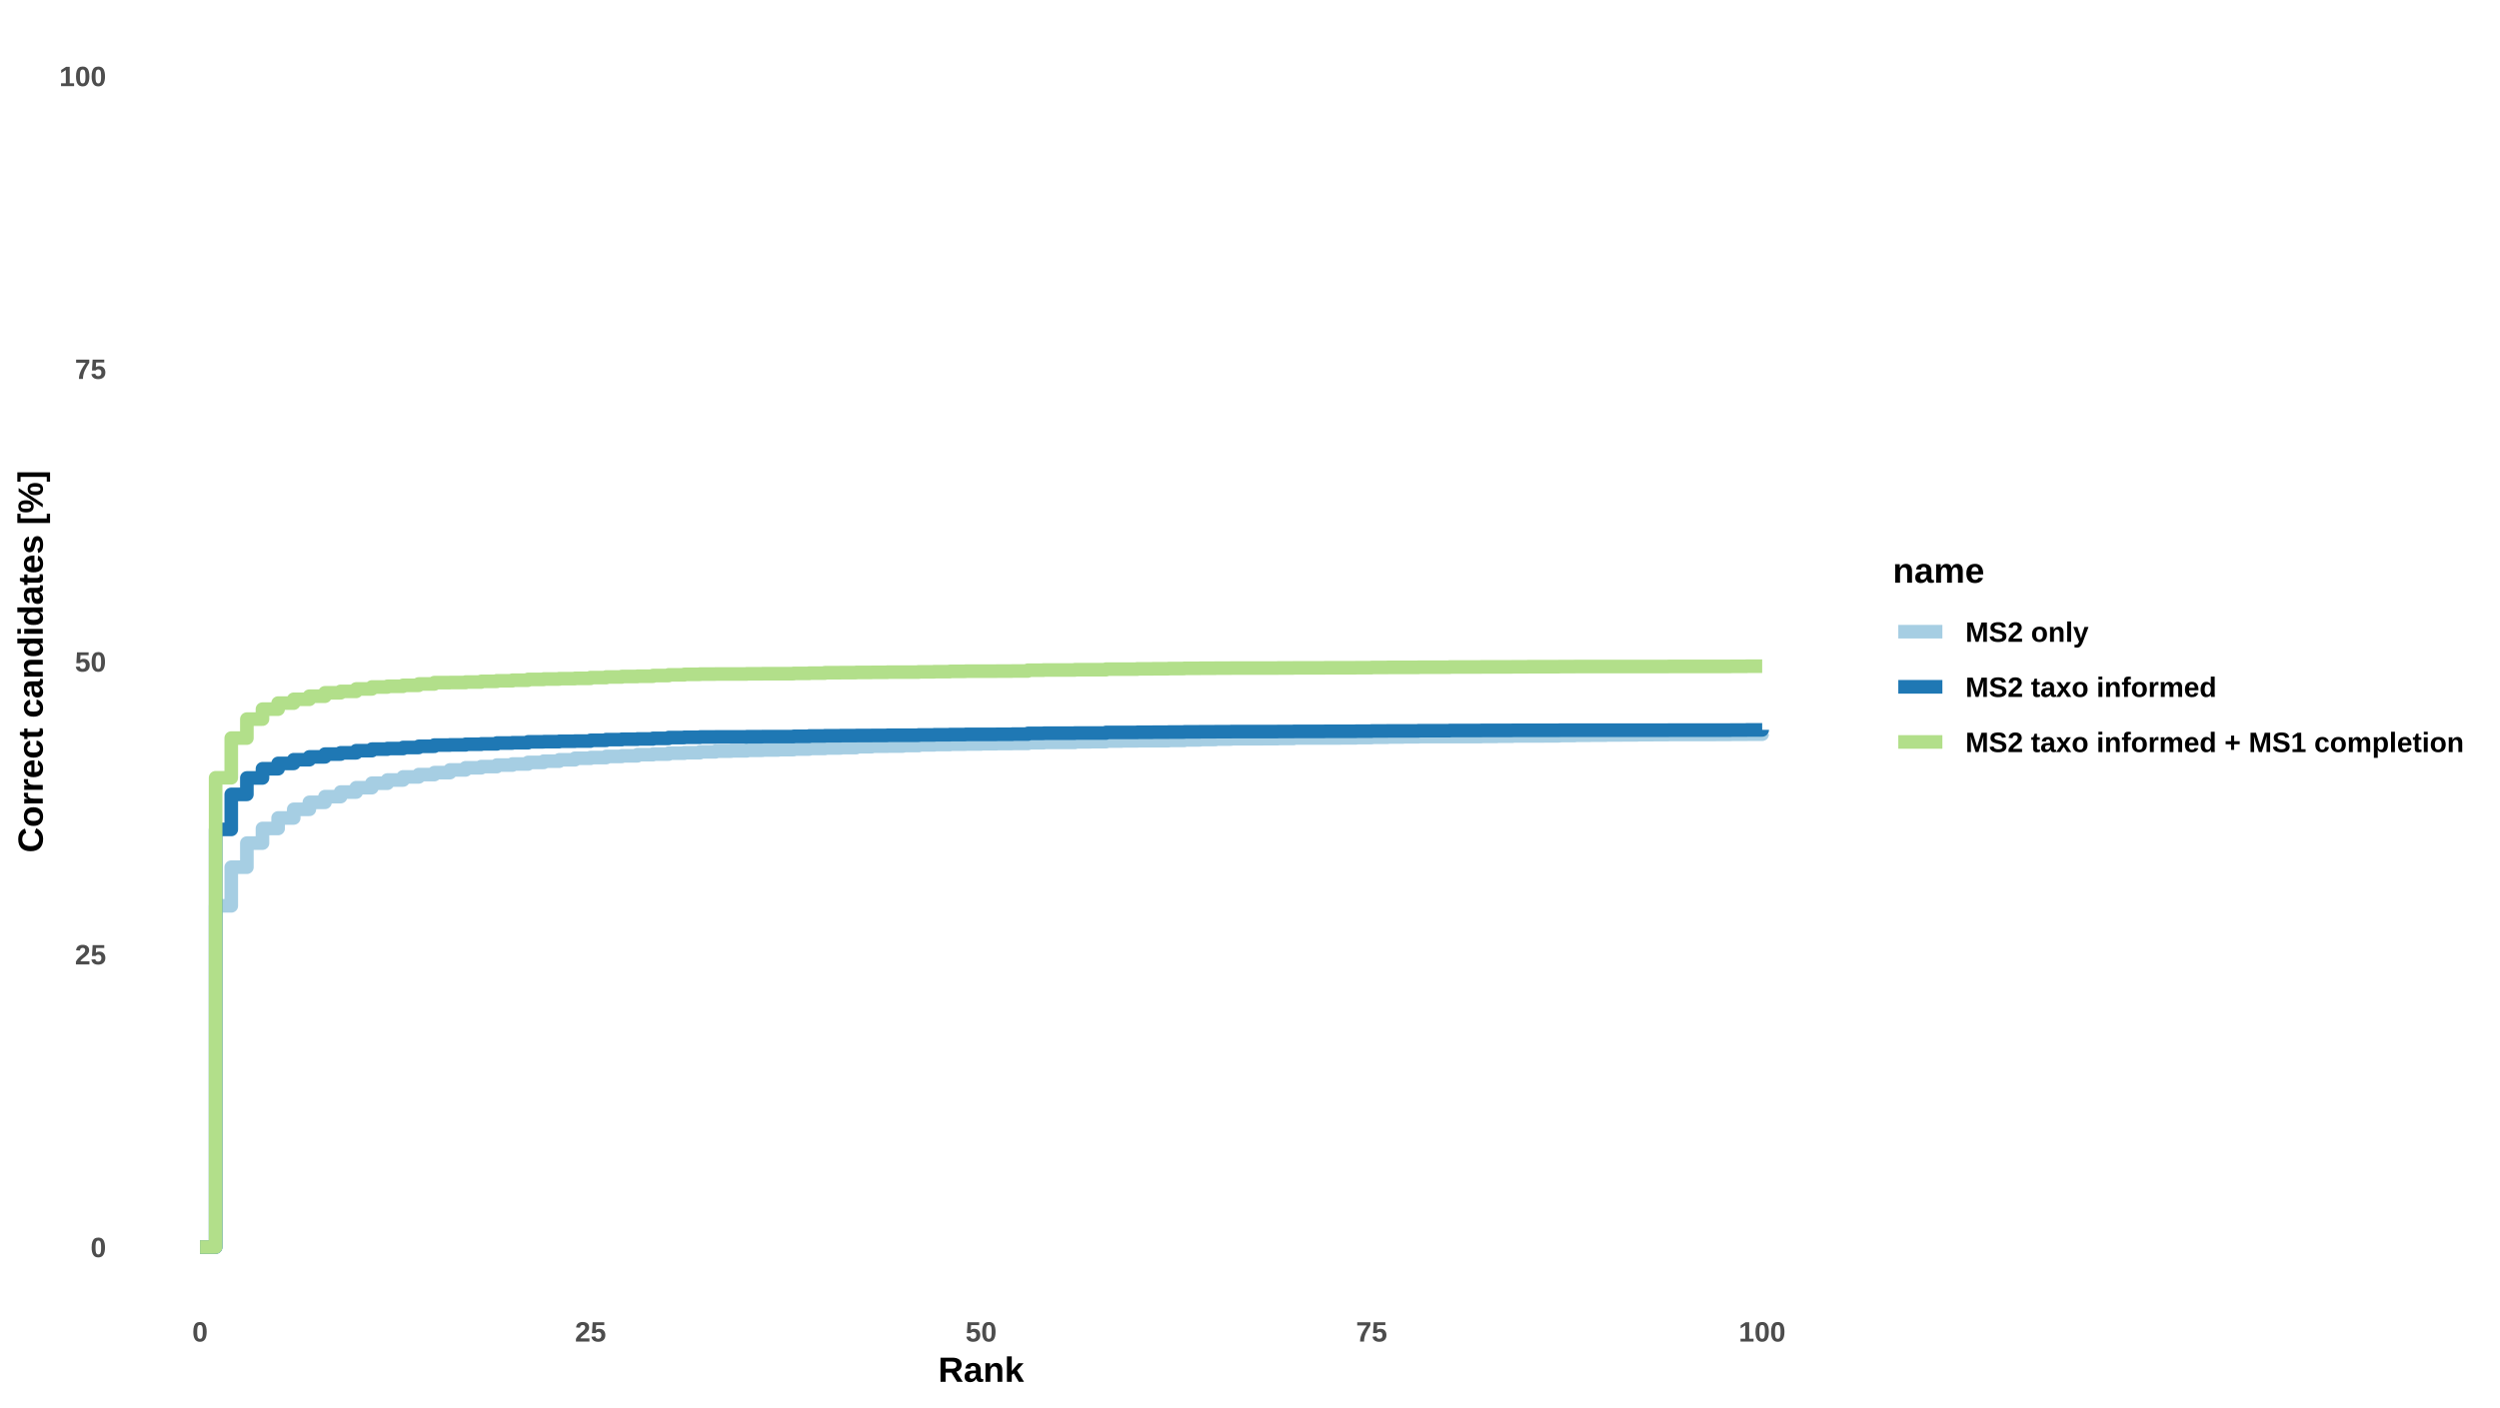
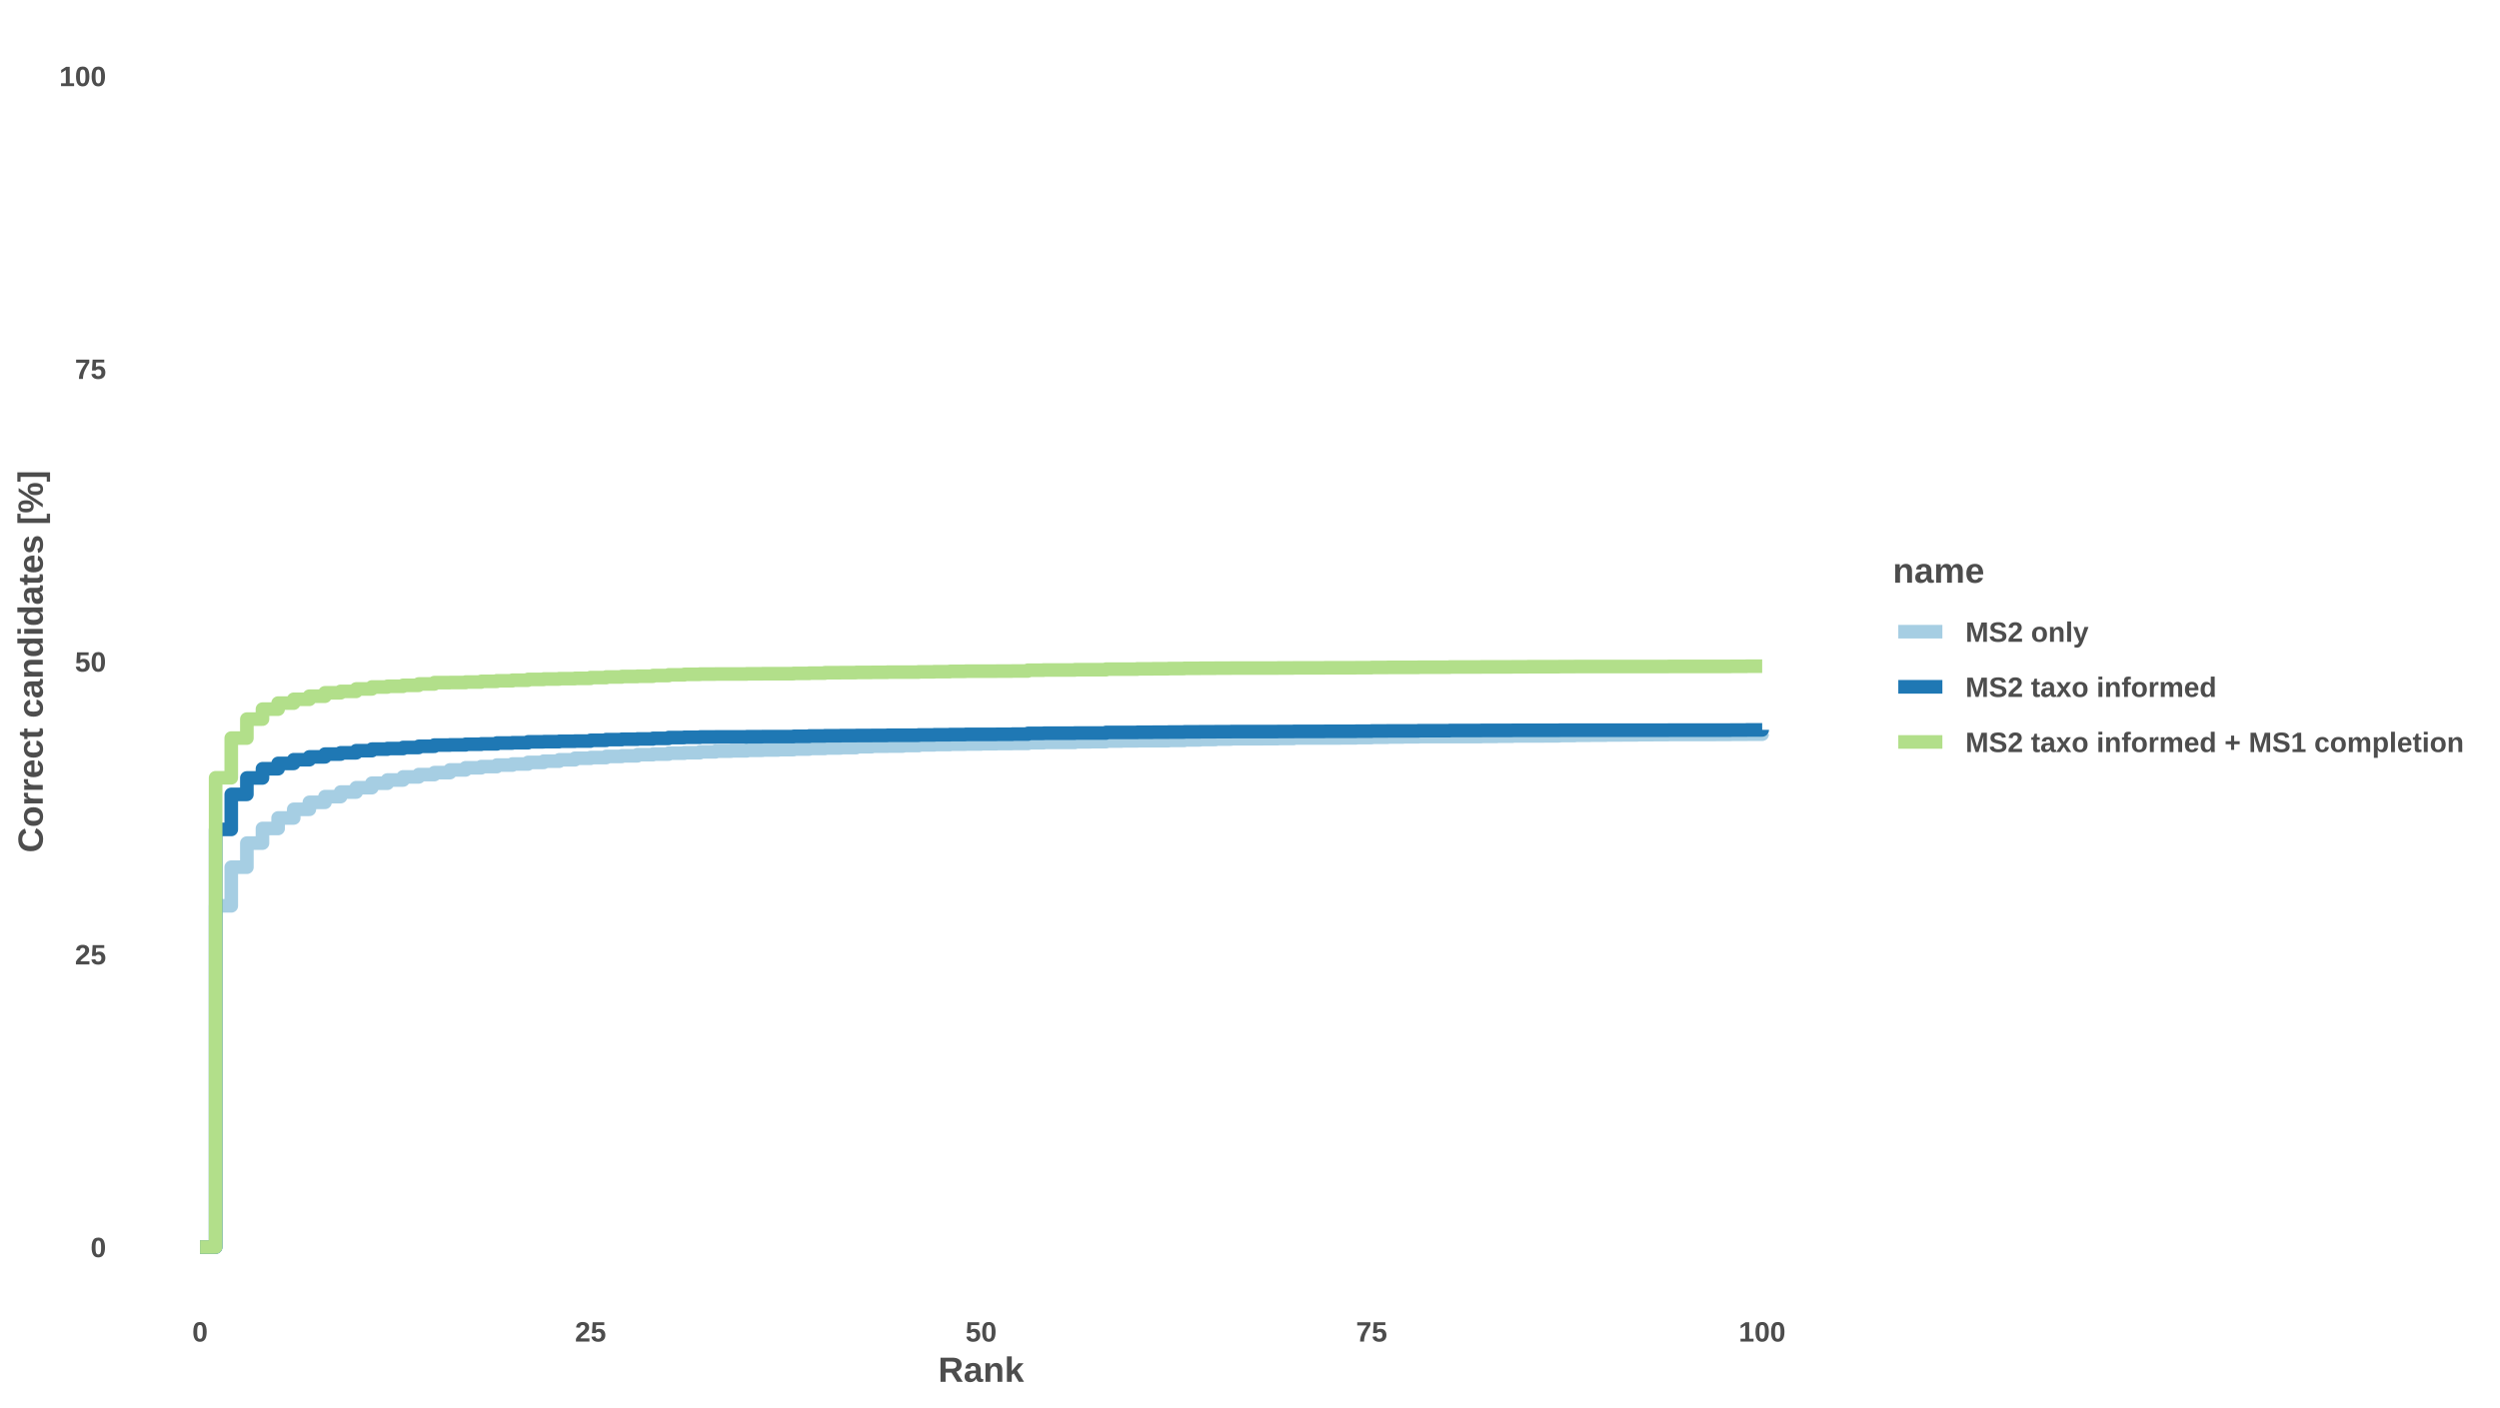
<svg xmlns="http://www.w3.org/2000/svg" class="svglite" width="783.00pt" height="441.00pt" viewBox="0 0 783.00 441.00">
  <defs>
    <style type="text/css">
    .svglite line, .svglite polyline, .svglite polygon, .svglite path, .svglite rect, .svglite circle {
      fill: none;
      stroke: #000000;
      stroke-linecap: round;
      stroke-linejoin: round;
      stroke-miterlimit: 10.00;
    }
    .svglite text {
      white-space: pre;
    }
  </style>
  </defs>
  <rect width="100%" height="100%" style="stroke: none; fill: none;" />
  <defs>
    <clipPath id="cpMC4wMHw3ODMuMDB8MC4wMHw0NDEuMDA=">
      <rect x="0.00" y="0.00" width="783.00" height="441.00" />
    </clipPath>
  </defs>
  <g clip-path="url(#cpMC4wMHw3ODMuMDB8MC4wMHw0NDEuMDA=)">
</g>
  <defs>
    <clipPath id="cpMzguMTl8NTc2LjYxfDUuNDh8NDA5LjIx">
      <rect x="38.19" y="5.48" width="538.42" height="403.73" />
    </clipPath>
  </defs>
  <g clip-path="url(#cpMzguMTl8NTc2LjYxfDUuNDh8NDA5LjIx)">
    <polyline points="62.67,390.86 67.56,390.86 67.56,283.91 72.46,283.91 72.46,271.80 77.35,271.80 77.35,264.25 82.24,264.25 82.24,259.66 87.14,259.66 87.14,256.37 92.03,256.37 92.03,253.66 96.93,253.66 96.93,251.47 101.82,251.47 101.82,249.68 106.72,249.68 106.72,248.25 111.61,248.25 111.61,246.88 116.51,246.88 116.51,245.48 121.40,245.48 121.40,244.47 126.30,244.47 126.30,243.50 131.19,243.50 131.19,242.77 136.09,242.77 136.09,242.16 140.98,242.16 140.98,241.31 145.88,241.31 145.88,240.64 150.77,240.64 150.77,240.27 155.67,240.27 155.67,239.79 160.56,239.79 160.56,239.45 165.45,239.45 165.45,238.96 170.35,238.96 170.35,238.57 175.24,238.57 175.24,238.14 180.14,238.14 180.14,237.66 185.03,237.66 185.03,237.44 189.93,237.44 189.93,237.08 194.82,237.08 194.82,236.89 199.72,236.89 199.72,236.53 204.61,236.53 204.61,236.35 209.51,236.35 209.51,236.07 214.40,236.07 214.40,235.92 219.30,235.92 219.30,235.65 224.19,235.65 224.19,235.43 229.09,235.43 229.09,235.34 233.98,235.34 233.98,235.16 238.88,235.16 238.88,235.07 243.77,235.07 243.77,234.95 248.66,234.95 248.66,234.76 253.56,234.76 253.56,234.58 258.45,234.58 258.45,234.43 263.35,234.43 263.35,234.31 268.24,234.31 268.24,234.03 273.14,234.03 273.14,233.88 278.03,233.88 278.03,233.82 282.93,233.82 282.93,233.67 287.82,233.67 287.82,233.46 292.72,233.46 292.72,233.36 297.61,233.36 297.61,233.24 302.51,233.24 302.51,233.18 307.40,233.18 307.40,233.09 312.30,233.09 312.30,233.03 317.19,233.03 317.19,233.00 322.09,233.00 322.09,232.79 326.98,232.79 326.98,232.69 331.87,232.69 331.87,232.69 336.77,232.69 336.77,232.51 341.66,232.51 341.66,232.45 346.56,232.45 346.56,232.27 351.45,232.27 351.45,232.21 356.35,232.21 356.35,232.15 361.24,232.15 361.24,232.15 366.14,232.15 366.14,232.06 371.03,232.06 371.03,231.90 375.93,231.90 375.93,231.78 380.82,231.78 380.82,231.63 385.72,231.63 385.72,231.54 390.61,231.54 390.61,231.54 395.51,231.54 395.51,231.51 400.40,231.51 400.40,231.45 405.30,231.45 405.30,231.30 410.19,231.30 410.19,231.30 415.09,231.30 415.09,231.30 419.98,231.30 419.98,231.26 424.87,231.26 424.87,231.17 429.77,231.17 429.77,231.08 434.66,231.08 434.66,230.99 439.56,230.99 439.56,230.93 444.45,230.93 444.45,230.87 449.35,230.87 449.35,230.87 454.24,230.87 454.24,230.87 459.14,230.87 459.14,230.87 464.03,230.87 464.03,230.81 468.93,230.81 468.93,230.75 473.82,230.75 473.82,230.66 478.72,230.66 478.72,230.66 483.61,230.66 483.61,230.63 488.51,230.63 488.51,230.53 493.40,230.53 493.40,230.44 498.30,230.44 498.30,230.41 503.19,230.41 503.19,230.35 508.08,230.35 508.08,230.32 512.98,230.32 512.98,230.26 517.87,230.26 517.87,230.23 522.77,230.23 522.77,230.20 527.66,230.20 527.66,230.20 532.56,230.20 532.56,230.20 537.45,230.20 537.45,230.17 542.35,230.17 542.35,230.14 547.24,230.14 547.24,230.11 552.14,230.11 552.14,230.08 " style="stroke-width: 4.27; stroke: #A6CEE3; stroke-linecap: butt;" />
    <polyline points="62.67,390.86 67.56,390.86 67.56,259.96 72.46,259.96 72.46,248.98 77.35,248.98 77.35,243.83 82.24,243.83 82.24,240.94 87.14,240.94 87.14,239.27 92.03,239.27 92.03,238.11 96.93,238.11 96.93,237.23 101.82,237.23 101.82,236.35 106.72,236.35 106.72,235.95 111.61,235.95 111.61,235.28 116.51,235.28 116.51,234.79 121.40,234.79 121.40,234.61 126.30,234.61 126.30,234.28 131.19,234.28 131.19,233.91 136.09,233.91 136.09,233.52 140.98,233.52 140.98,233.46 145.88,233.46 145.88,233.27 150.77,233.27 150.77,233.15 155.67,233.15 155.67,232.88 160.56,232.88 160.56,232.79 165.45,232.79 165.45,232.51 170.35,232.51 170.35,232.45 175.24,232.45 175.24,232.33 180.14,232.33 180.14,232.27 185.03,232.27 185.03,232.03 189.93,232.03 189.93,231.81 194.82,231.81 194.82,231.69 199.72,231.69 199.72,231.60 204.61,231.60 204.61,231.42 209.51,231.42 209.51,231.17 214.40,231.17 214.40,231.08 219.30,231.08 219.30,230.99 224.19,230.99 224.19,230.96 229.09,230.96 229.09,230.96 233.98,230.96 233.98,230.90 238.88,230.90 238.88,230.87 243.77,230.87 243.77,230.87 248.66,230.87 248.66,230.78 253.56,230.78 253.56,230.66 258.45,230.66 258.45,230.60 263.35,230.60 263.35,230.56 268.24,230.56 268.24,230.53 273.14,230.53 273.14,230.50 278.03,230.50 278.03,230.44 282.93,230.44 282.93,230.44 287.82,230.44 287.82,230.35 292.72,230.35 292.72,230.29 297.61,230.29 297.61,230.23 302.51,230.23 302.51,230.17 307.40,230.17 307.40,230.17 312.30,230.17 312.30,230.14 317.19,230.14 317.19,230.08 322.09,230.08 322.09,229.86 326.98,229.86 326.98,229.80 331.87,229.80 331.87,229.80 336.77,229.80 336.77,229.74 341.66,229.74 341.66,229.74 346.56,229.74 346.56,229.56 351.45,229.56 351.45,229.56 356.35,229.56 356.35,229.50 361.24,229.50 361.24,229.47 366.14,229.47 366.14,229.44 371.03,229.44 371.03,229.38 375.93,229.38 375.93,229.35 380.82,229.35 380.82,229.32 385.72,229.32 385.72,229.29 390.61,229.29 390.61,229.29 395.51,229.29 395.51,229.29 400.40,229.29 400.40,229.26 405.30,229.26 405.30,229.23 410.19,229.23 410.19,229.23 415.09,229.23 415.09,229.20 419.98,229.20 419.98,229.20 424.87,229.20 424.87,229.16 429.77,229.16 429.77,229.10 434.66,229.10 434.66,229.07 439.56,229.07 439.56,229.07 444.45,229.07 444.45,229.01 449.35,229.01 449.35,229.01 454.24,229.01 454.24,228.95 459.14,228.95 459.14,228.95 464.03,228.95 464.03,228.92 468.93,228.92 468.93,228.92 473.82,228.92 473.82,228.89 478.72,228.89 478.72,228.89 483.61,228.89 483.61,228.89 488.51,228.89 488.51,228.86 493.40,228.86 493.40,228.86 498.30,228.86 498.30,228.86 503.19,228.86 503.19,228.86 508.08,228.86 508.08,228.86 512.98,228.86 512.98,228.86 517.87,228.86 517.87,228.86 522.77,228.86 522.77,228.83 527.66,228.83 527.66,228.83 532.56,228.83 532.56,228.83 537.45,228.83 537.45,228.83 542.35,228.83 542.35,228.80 547.24,228.80 547.24,228.77 552.14,228.77 552.14,228.74 " style="stroke-width: 4.27; stroke: #1F78B4; stroke-linecap: butt;" />
    <polyline points="62.67,390.86 67.56,390.86 67.56,243.77 72.46,243.77 72.46,231.33 77.35,231.33 77.35,225.39 82.24,225.39 82.24,222.26 87.14,222.26 87.14,220.37 92.03,220.37 92.03,219.18 96.93,219.18 96.93,218.21 101.82,218.21 101.82,217.14 106.72,217.14 106.72,216.69 111.61,216.69 111.61,215.93 116.51,215.93 116.51,215.32 121.40,215.32 121.40,215.10 126.30,215.10 126.30,214.80 131.19,214.80 131.19,214.37 136.09,214.37 136.09,213.95 140.98,213.95 140.98,213.92 145.88,213.92 145.88,213.77 150.77,213.77 150.77,213.55 155.67,213.55 155.67,213.37 160.56,213.37 160.56,213.19 165.45,213.19 165.45,212.94 170.35,212.94 170.35,212.82 175.24,212.82 175.24,212.70 180.14,212.70 180.14,212.61 185.03,212.61 185.03,212.37 189.93,212.37 189.93,212.18 194.82,212.18 194.82,212.03 199.72,212.03 199.72,211.94 204.61,211.94 204.61,211.73 209.51,211.73 209.51,211.51 214.40,211.51 214.40,211.36 219.30,211.36 219.30,211.27 224.19,211.27 224.19,211.24 229.09,211.24 229.09,211.24 233.98,211.24 233.98,211.18 238.88,211.18 238.88,211.15 243.77,211.15 243.77,211.15 248.66,211.15 248.66,211.06 253.56,211.06 253.56,210.97 258.45,210.97 258.45,210.84 263.35,210.84 263.35,210.81 268.24,210.81 268.24,210.75 273.14,210.75 273.14,210.72 278.03,210.72 278.03,210.66 282.93,210.66 282.93,210.66 287.82,210.66 287.82,210.57 292.72,210.57 292.72,210.51 297.61,210.51 297.61,210.42 302.51,210.42 302.51,210.36 307.40,210.36 307.40,210.36 312.30,210.36 312.30,210.33 317.19,210.33 317.19,210.30 322.09,210.30 322.09,210.05 326.98,210.05 326.98,209.99 331.87,209.99 331.87,209.99 336.77,209.99 336.77,209.90 341.66,209.90 341.66,209.90 346.56,209.90 346.56,209.72 351.45,209.72 351.45,209.72 356.35,209.72 356.35,209.63 361.24,209.63 361.24,209.60 366.14,209.60 366.14,209.54 371.03,209.54 371.03,209.47 375.93,209.47 375.93,209.44 380.82,209.44 380.82,209.41 385.72,209.41 385.72,209.38 390.61,209.38 390.61,209.38 395.51,209.38 395.51,209.38 400.40,209.38 400.40,209.35 405.30,209.35 405.30,209.32 410.19,209.32 410.19,209.32 415.09,209.32 415.09,209.29 419.98,209.29 419.98,209.29 424.87,209.29 424.87,209.26 429.77,209.26 429.77,209.20 434.66,209.20 434.66,209.17 439.56,209.17 439.56,209.17 444.45,209.17 444.45,209.11 449.35,209.11 449.35,209.11 454.24,209.11 454.24,209.05 459.14,209.05 459.14,209.05 464.03,209.05 464.03,209.02 468.93,209.02 468.93,209.02 473.82,209.02 473.82,208.99 478.72,208.99 478.72,208.96 483.61,208.96 483.61,208.96 488.51,208.96 488.51,208.93 493.40,208.93 493.40,208.90 498.30,208.90 498.30,208.90 503.19,208.90 503.19,208.90 508.08,208.90 508.08,208.90 512.98,208.90 512.98,208.90 517.87,208.90 517.87,208.90 522.77,208.90 522.77,208.87 527.66,208.87 527.66,208.87 532.56,208.87 532.56,208.87 537.45,208.87 537.45,208.87 542.35,208.87 542.35,208.84 547.24,208.84 547.24,208.80 552.14,208.80 552.14,208.80 " style="stroke-width: 4.27; stroke: #B2DF8A; stroke-linecap: butt;" />
  </g>
  <g clip-path="url(#cpMC4wMHw3ODMuMDB8MC4wMHw0NDEuMDA=)">
    <text x="33.26" y="394.03" text-anchor="end" style="font-size: 8.80px; font-weight: bold;fill: #4D4D4D; font-family: &quot;Arial&quot;;" textLength="4.90px" lengthAdjust="spacingAndGlyphs">0</text>
    <text x="33.26" y="302.27" text-anchor="end" style="font-size: 8.80px; font-weight: bold;fill: #4D4D4D; font-family: &quot;Arial&quot;;" textLength="9.79px" lengthAdjust="spacingAndGlyphs">25</text>
    <text x="33.26" y="210.51" text-anchor="end" style="font-size: 8.80px; font-weight: bold;fill: #4D4D4D; font-family: &quot;Arial&quot;;" textLength="9.79px" lengthAdjust="spacingAndGlyphs">50</text>
    <text x="33.26" y="118.76" text-anchor="end" style="font-size: 8.80px; font-weight: bold;fill: #4D4D4D; font-family: &quot;Arial&quot;;" textLength="9.79px" lengthAdjust="spacingAndGlyphs">75</text>
    <text x="33.26" y="27.00" text-anchor="end" style="font-size: 8.80px; font-weight: bold;fill: #4D4D4D; font-family: &quot;Arial&quot;;" textLength="14.69px" lengthAdjust="spacingAndGlyphs">100</text>
    <text x="62.67" y="420.48" text-anchor="middle" style="font-size: 8.80px; font-weight: bold;fill: #4D4D4D; font-family: &quot;Arial&quot;;" textLength="4.90px" lengthAdjust="spacingAndGlyphs">0</text>
    <text x="185.03" y="420.48" text-anchor="middle" style="font-size: 8.80px; font-weight: bold;fill: #4D4D4D; font-family: &quot;Arial&quot;;" textLength="9.79px" lengthAdjust="spacingAndGlyphs">25</text>
    <text x="307.40" y="420.48" text-anchor="middle" style="font-size: 8.80px; font-weight: bold;fill: #4D4D4D; font-family: &quot;Arial&quot;;" textLength="9.79px" lengthAdjust="spacingAndGlyphs">50</text>
    <text x="429.77" y="420.48" text-anchor="middle" style="font-size: 8.80px; font-weight: bold;fill: #4D4D4D; font-family: &quot;Arial&quot;;" textLength="9.79px" lengthAdjust="spacingAndGlyphs">75</text>
    <text x="552.14" y="420.48" text-anchor="middle" style="font-size: 8.80px; font-weight: bold;fill: #4D4D4D; font-family: &quot;Arial&quot;;" textLength="14.69px" lengthAdjust="spacingAndGlyphs">100</text>
-     <text x="307.40" y="433.09" text-anchor="middle" style="font-size: 11.00px; font-weight: bold; font-family: &quot;Arial&quot;;" textLength="26.90px" lengthAdjust="spacingAndGlyphs">Rank</text>
-     <text transform="translate(13.40,207.34) rotate(-90)" text-anchor="middle" style="font-size: 11.00px; font-weight: bold; font-family: &quot;Arial&quot;;" textLength="119.84px" lengthAdjust="spacingAndGlyphs">Correct candidates [%]</text>
-     <text x="593.05" y="182.64" style="font-size: 11.00px; font-weight: bold; font-family: &quot;Arial&quot;;" textLength="28.74px" lengthAdjust="spacingAndGlyphs">name</text>
+     <text x="307.40" y="433.09" text-anchor="middle" style="font-size: 11.00px; font-weight: bold;fill: #4D4D4D; font-family: &quot;Arial&quot;;" textLength="26.90px" lengthAdjust="spacingAndGlyphs">Rank</text>
+     <text transform="translate(13.40,207.34) rotate(-90)" text-anchor="middle" style="font-size: 11.00px; font-weight: bold;fill: #4D4D4D; font-family: &quot;Arial&quot;;" textLength="119.84px" lengthAdjust="spacingAndGlyphs">Correct candidates [%]</text>
+     <text x="593.05" y="182.64" style="font-size: 11.00px; font-weight: bold;fill: #4D4D4D; font-family: &quot;Arial&quot;;" textLength="28.74px" lengthAdjust="spacingAndGlyphs">name</text>
    <line x1="594.78" y1="197.98" x2="608.60" y2="197.98" style="stroke-width: 4.27; stroke: #A6CEE3; stroke-linecap: butt;" />
    <line x1="594.78" y1="215.26" x2="608.60" y2="215.26" style="stroke-width: 4.27; stroke: #1F78B4; stroke-linecap: butt;" />
    <line x1="594.78" y1="232.54" x2="608.60" y2="232.54" style="stroke-width: 4.27; stroke: #B2DF8A; stroke-linecap: butt;" />
-     <text x="615.81" y="201.15" style="font-size: 8.80px; font-weight: bold; font-family: &quot;Arial&quot;;" textLength="38.63px" lengthAdjust="spacingAndGlyphs">MS2 only</text>
-     <text x="615.81" y="218.43" style="font-size: 8.80px; font-weight: bold; font-family: &quot;Arial&quot;;" textLength="78.72px" lengthAdjust="spacingAndGlyphs">MS2 taxo informed</text>
-     <text x="615.81" y="235.71" style="font-size: 8.80px; font-weight: bold; font-family: &quot;Arial&quot;;" textLength="156.23px" lengthAdjust="spacingAndGlyphs">MS2 taxo informed + MS1 completion</text>
+     <text x="615.81" y="201.15" style="font-size: 8.80px; font-weight: bold;fill: #4D4D4D; font-family: &quot;Arial&quot;;" textLength="38.63px" lengthAdjust="spacingAndGlyphs">MS2 only</text>
+     <text x="615.81" y="218.43" style="font-size: 8.80px; font-weight: bold;fill: #4D4D4D; font-family: &quot;Arial&quot;;" textLength="78.72px" lengthAdjust="spacingAndGlyphs">MS2 taxo informed</text>
+     <text x="615.81" y="235.71" style="font-size: 8.80px; font-weight: bold;fill: #4D4D4D; font-family: &quot;Arial&quot;;" textLength="156.23px" lengthAdjust="spacingAndGlyphs">MS2 taxo informed + MS1 completion</text>
  </g>
</svg>
